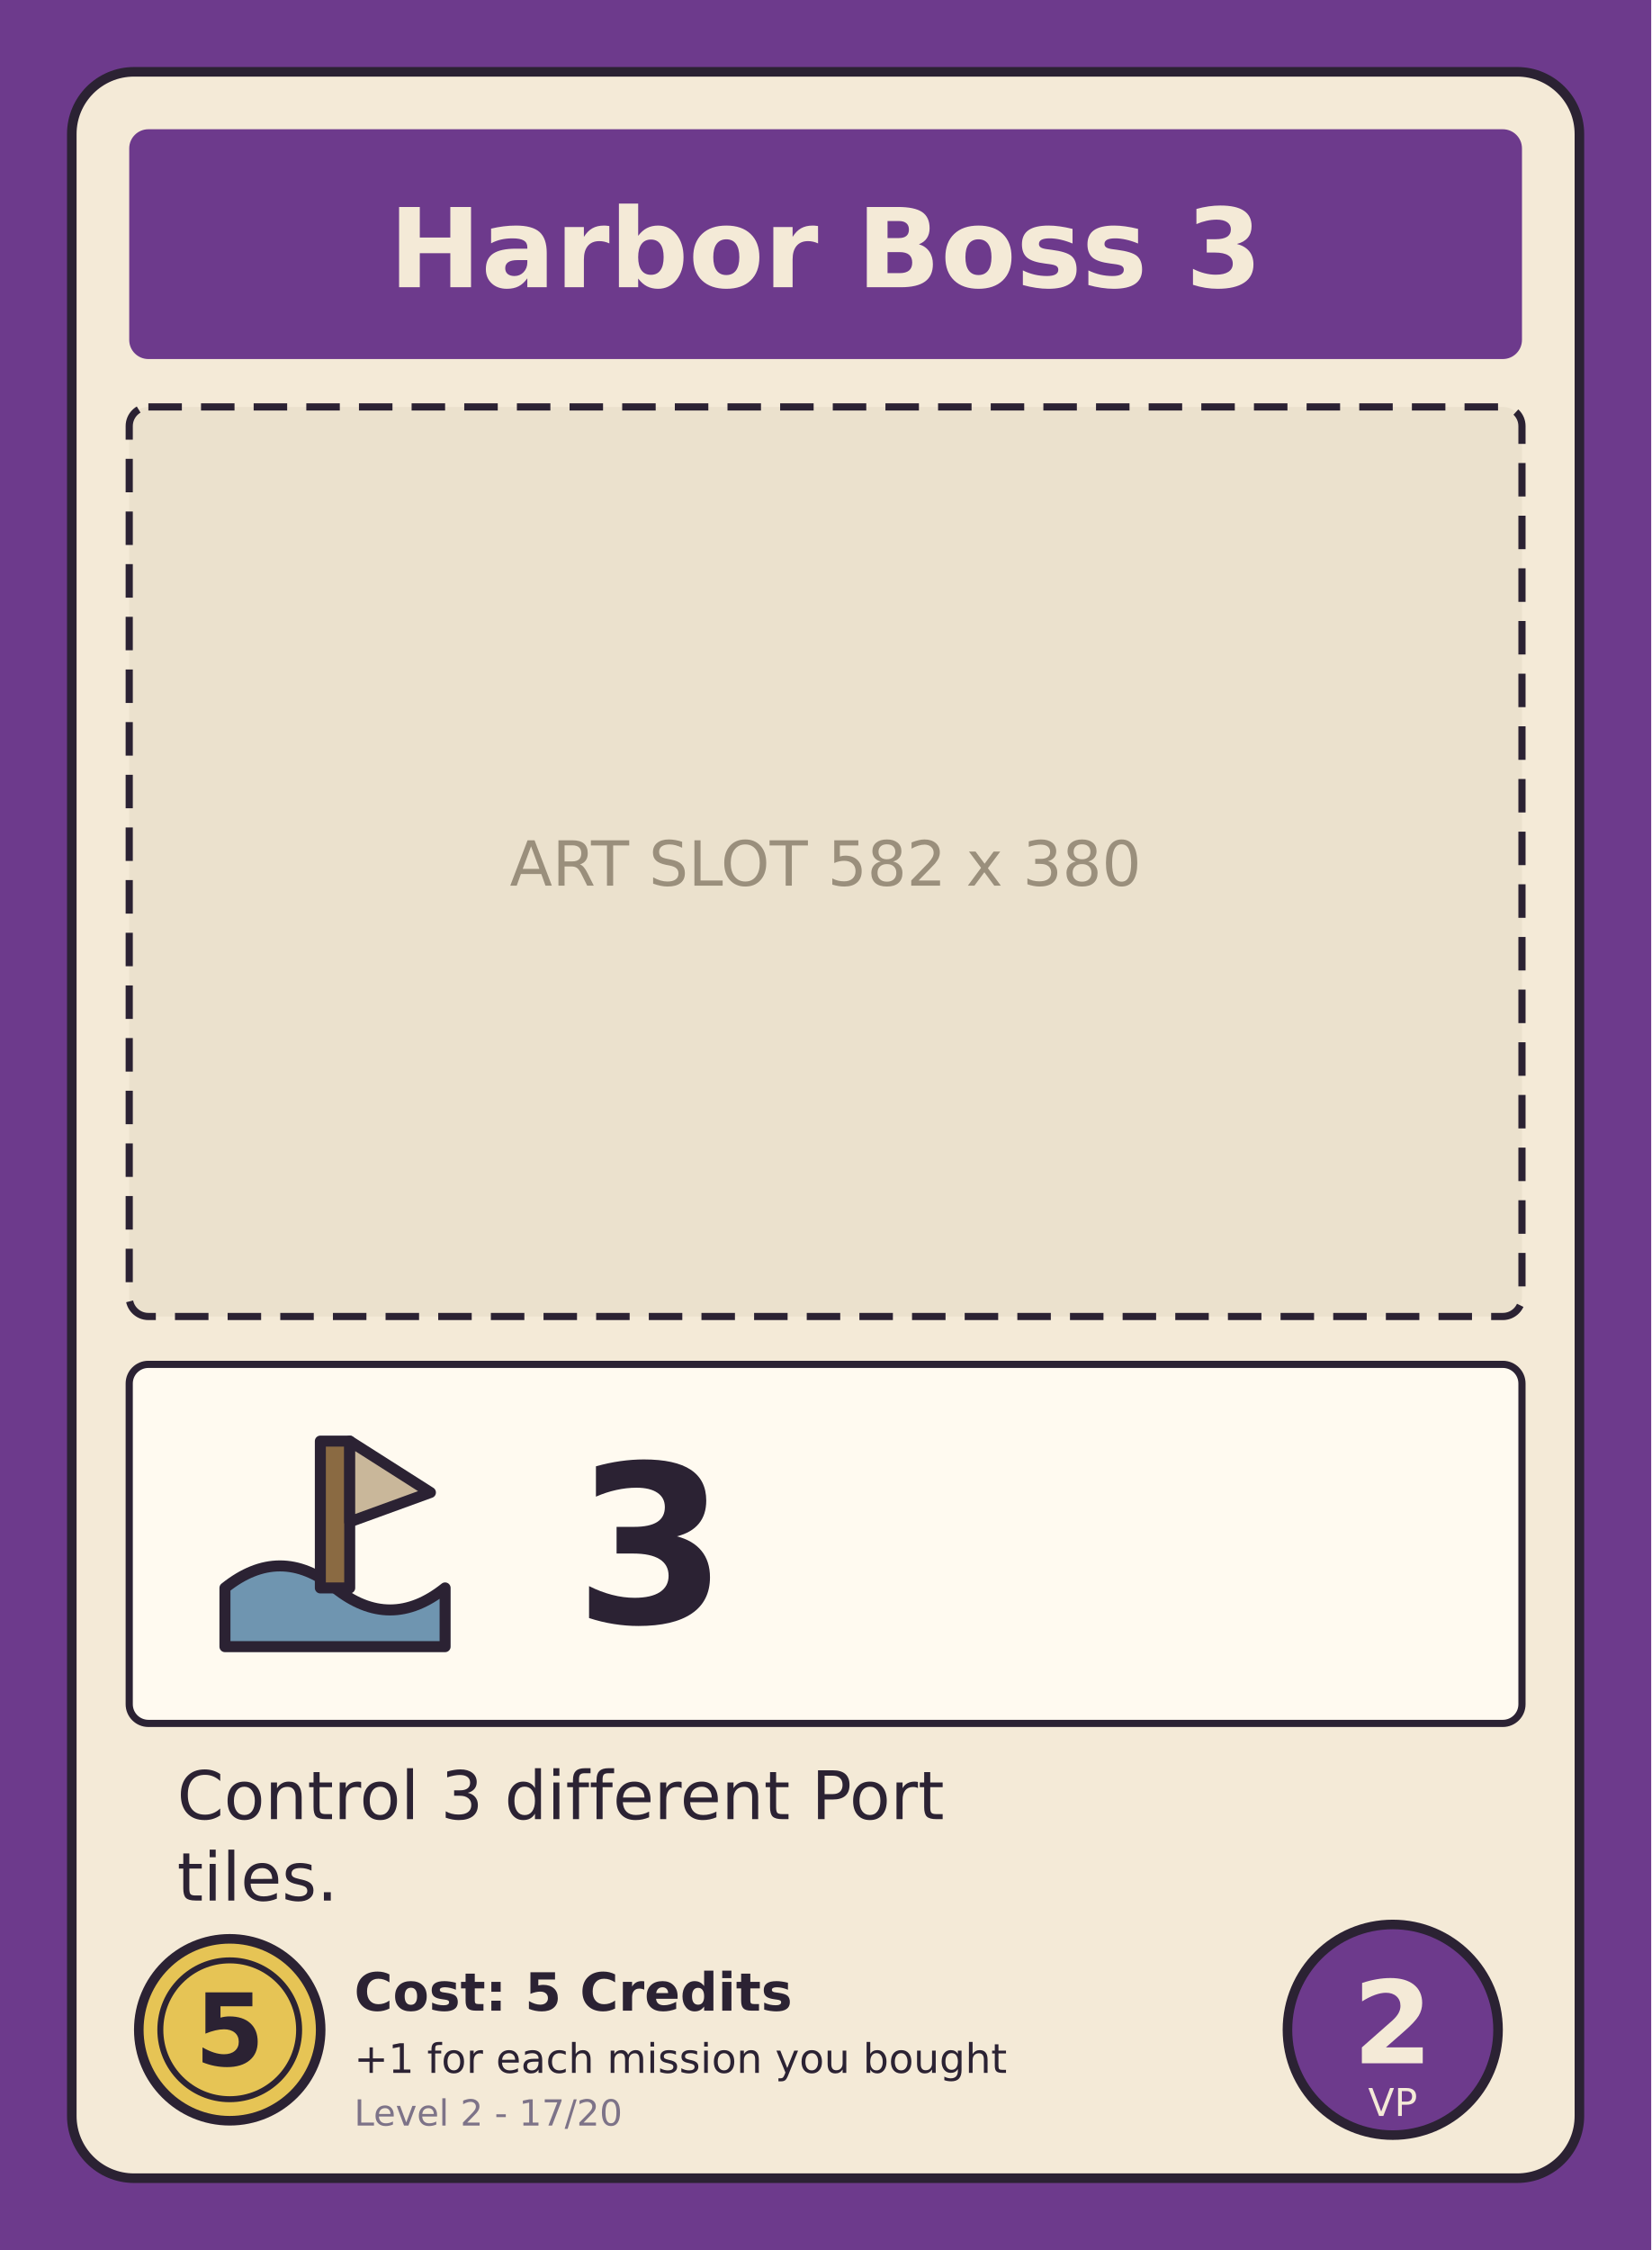
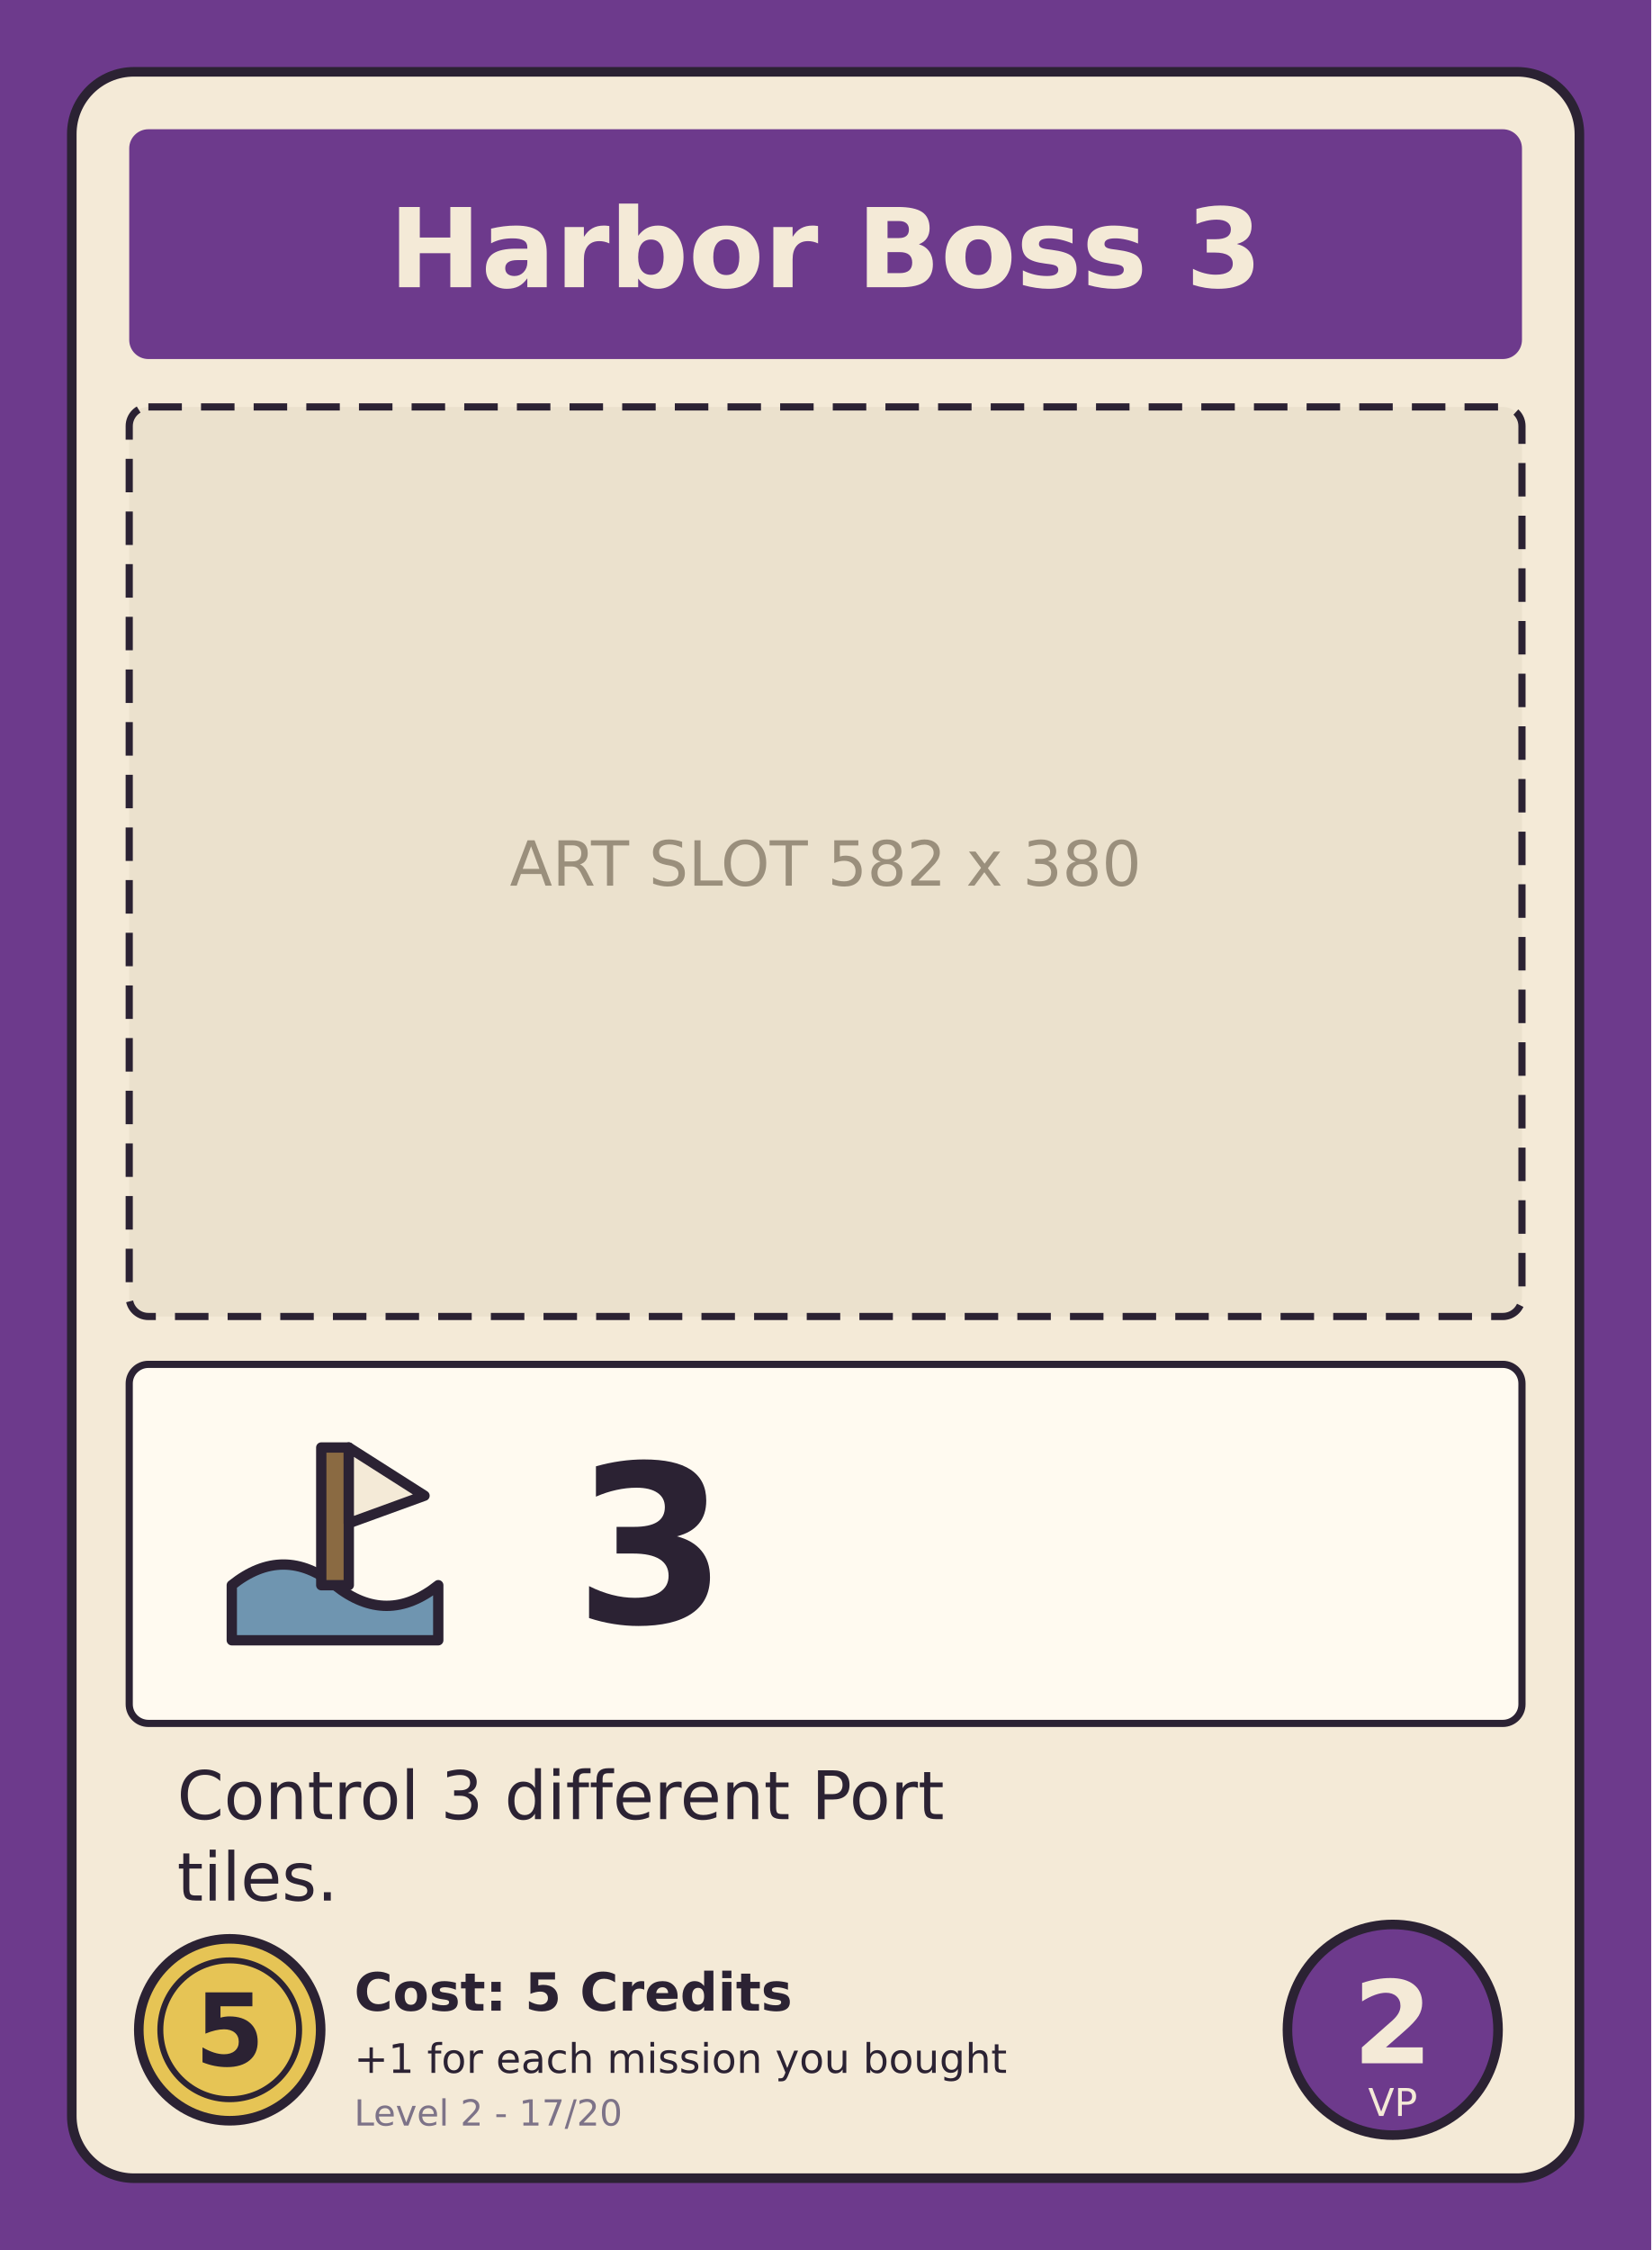
<svg xmlns="http://www.w3.org/2000/svg" viewBox="0 0 690 940" width="69.0mm" height="94.0mm" font-family="DejaVu Sans, Arial, sans-serif">
  <rect id="bleed" x="0" y="0" width="690" height="940" fill="#6d3a8c" />
  <rect id="trim" x="30" y="30" width="630" height="880" rx="26" fill="#f4ead7" stroke="#2b2233" stroke-width="4" />
  <rect x="54" y="54" width="582" height="96" rx="8" fill="#6d3a8c" />
  <text x="345.0" y="120" text-anchor="middle" font-size="46" font-weight="bold" fill="#f4ead7">Harbor Boss 3</text>
  <g id="art-slot">
    <rect x="54" y="170" width="582" height="380" rx="8" fill="#ebe1cd" stroke="#2b2233" stroke-width="3" stroke-dasharray="14 8" />
    <text class="placeholder" x="345.0" y="370" text-anchor="middle" font-size="26" fill="#9a8f7c">ART SLOT 582 x 380</text>
  </g>
  <rect x="54" y="570" width="582" height="150" rx="8" fill="#fffaf0" stroke="#2b2233" stroke-width="3" />
-   <g transform="translate(140,645) scale(1.533333)" stroke="#2b2233" stroke-width="3" stroke-linejoin="round" fill="none">
-     <path d="M-30 12 Q-15 0 0 12 T30 12 L30 28 L-30 28 Z" fill="#6f95b0" />
+   <g transform="translate(140.0,645.0) scale(1.438)" stroke="#2b2233" stroke-width="3" stroke-linejoin="round" stroke-linecap="round" fill="none">
+     <path d="M-30 12 Q-15 0 0 12 T30 12 V28 H-30 Z" fill="#6f95b0" />
    <rect x="-4" y="-28" width="8" height="40" fill="#8a6a42" />
-     <path d="M4 -28 L26 -14 L4 -6 Z" fill="#c9b79a" />
+     <path d="M4 -28 L26 -14 L4 -6 Z" fill="#f4ead7" />
  </g>
  <text x="240" y="678" font-size="92" font-weight="bold" fill="#2b2233">3</text>
  <text x="74" y="760" font-size="28" fill="#2b2233">Control 3 different Port</text>
  <text x="74" y="794" font-size="28" fill="#2b2233">tiles.</text>
  <g id="cost">
    <circle cx="96" cy="848" r="38" fill="#e6c455" stroke="#2b2233" stroke-width="4" />
    <circle cx="96" cy="848" r="29" fill="none" stroke="#2b2233" stroke-width="2.5" />
    <text x="96" y="863" text-anchor="middle" font-size="42" font-weight="bold" fill="#2b2233">5</text>
  </g>
  <text x="148" y="840" font-size="22" font-weight="bold" fill="#2b2233">Cost: 5 Credits</text>
  <text x="148" y="866" font-size="17" fill="#2b2233">+1 for each mission you bought</text>
  <text x="148" y="888" font-size="15" fill="#7d7388">Level 2  -  17/20</text>
  <circle cx="582" cy="848" r="44" fill="#6d3a8c" stroke="#2b2233" stroke-width="4" />
  <text x="582" y="862" text-anchor="middle" font-size="48" font-weight="bold" fill="#f4ead7">2</text>
  <text x="582" y="884" text-anchor="middle" font-size="16" fill="#f4ead7">VP</text>
</svg>
